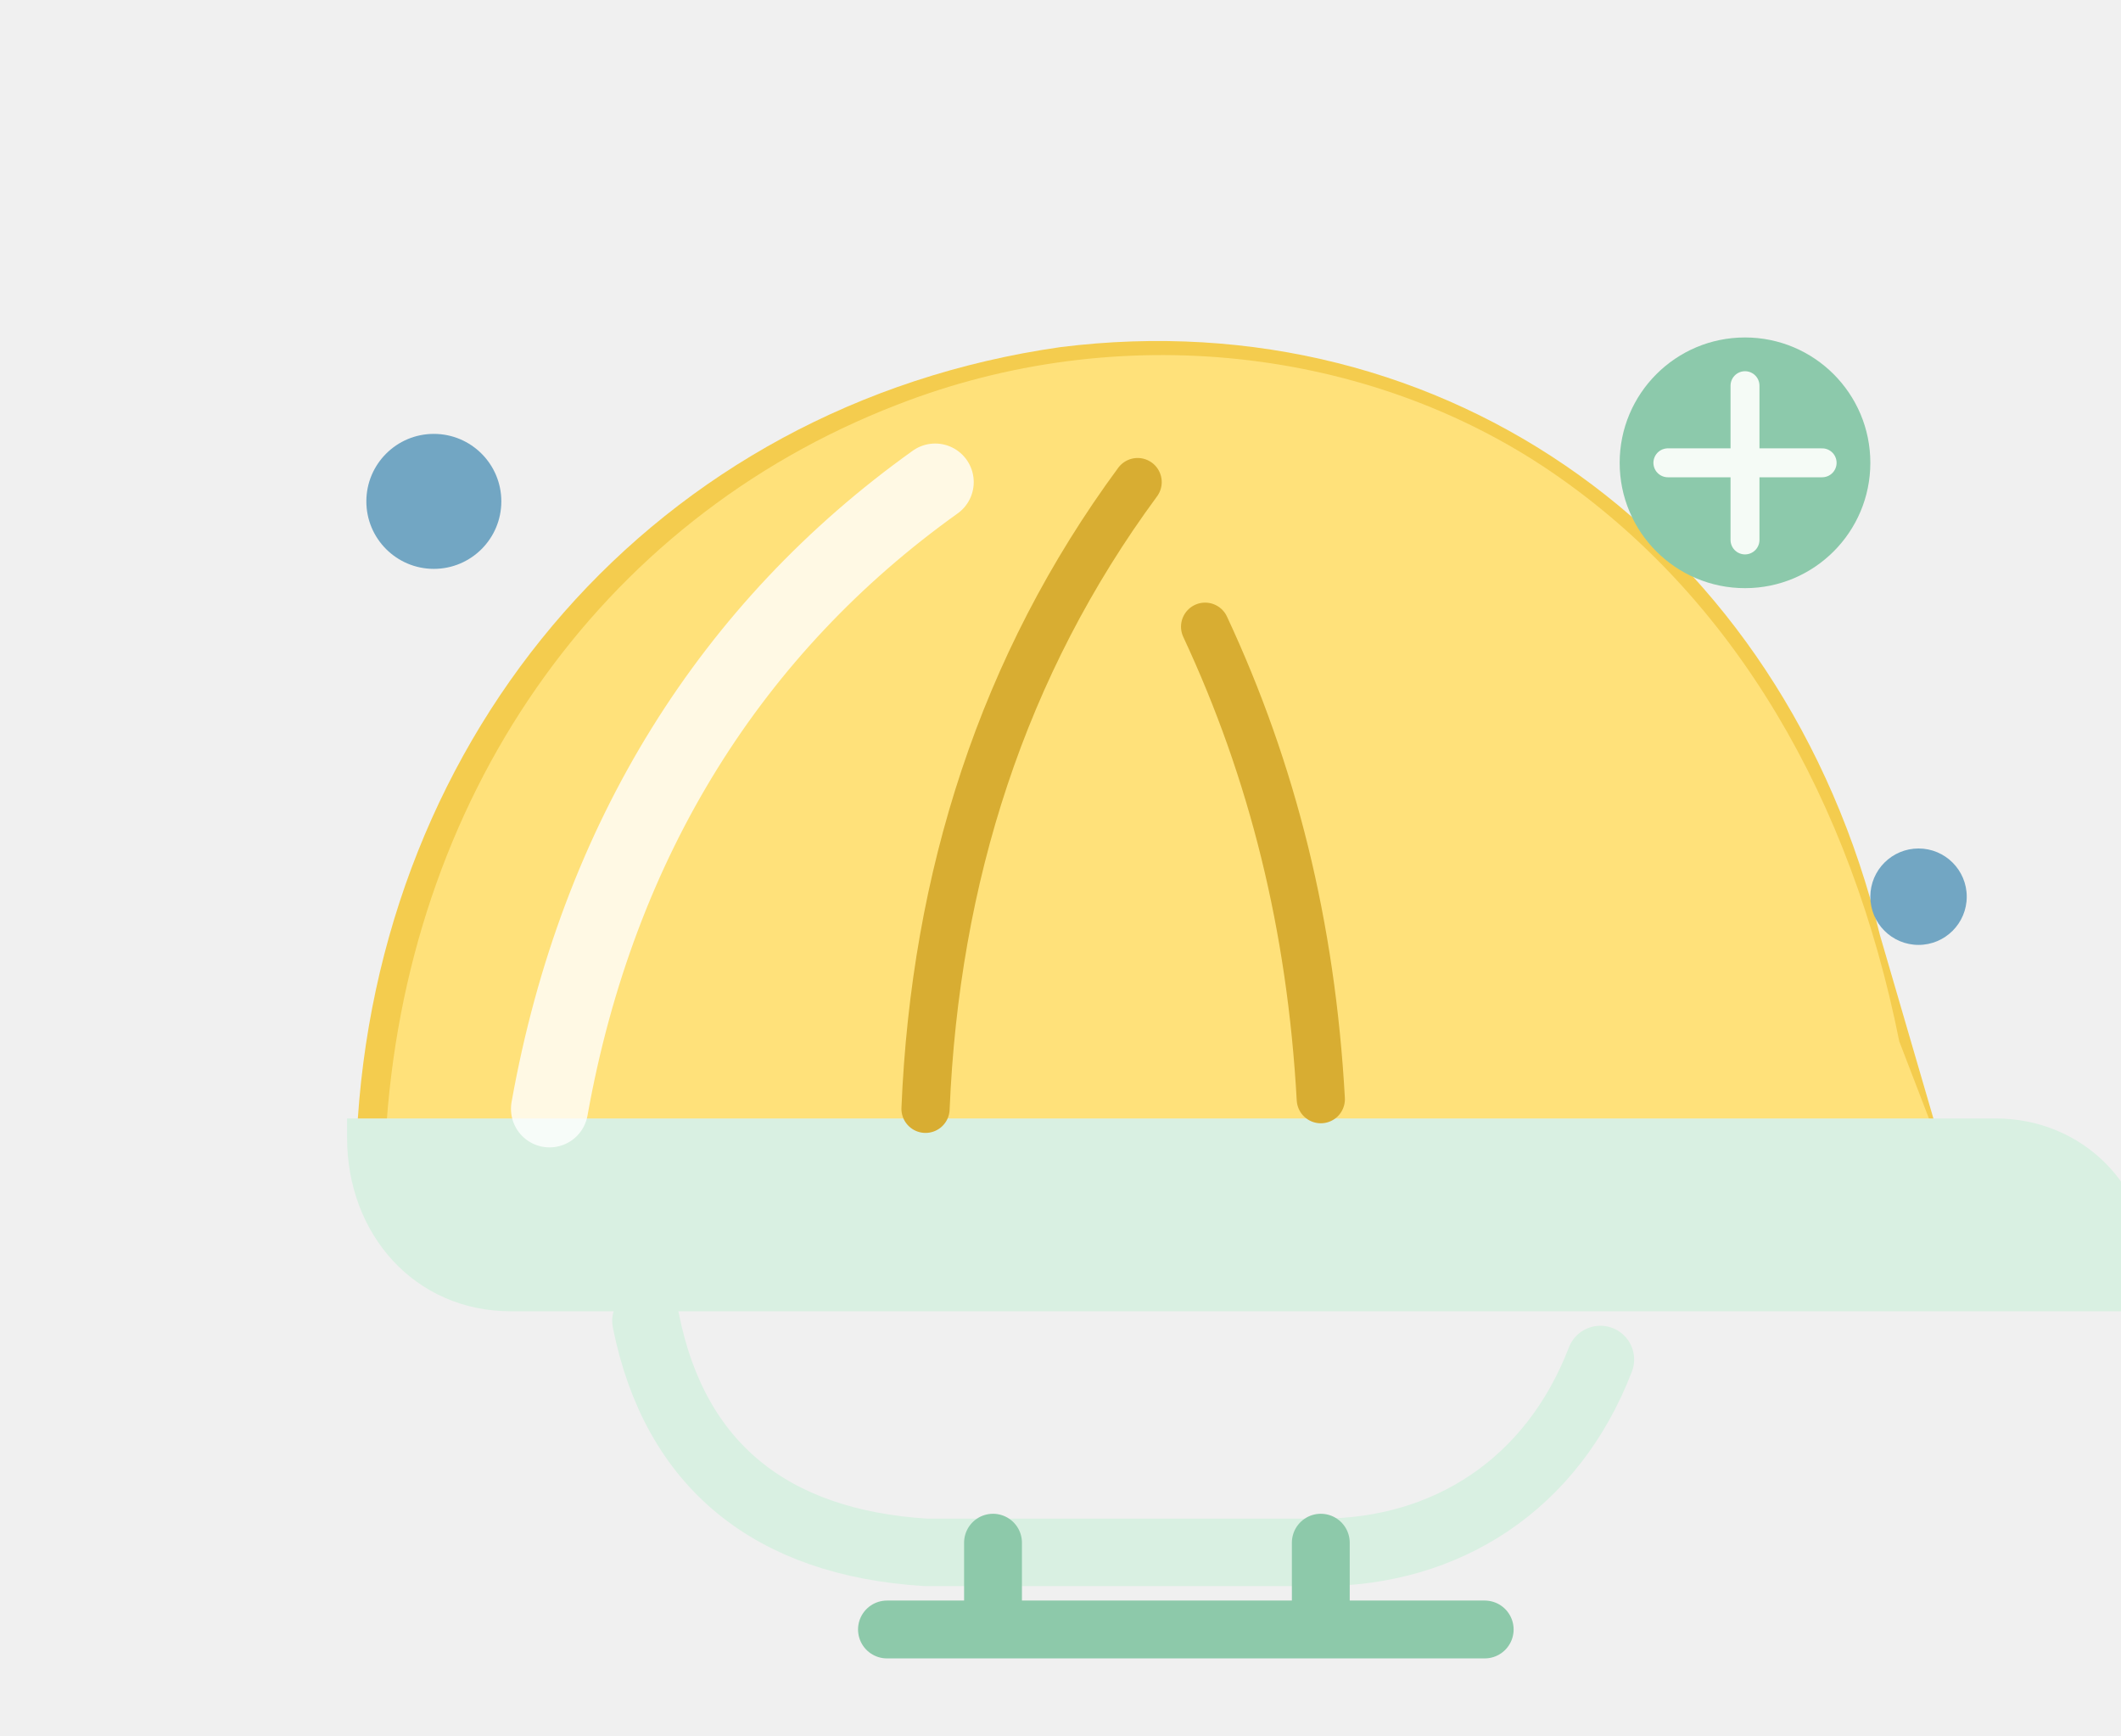
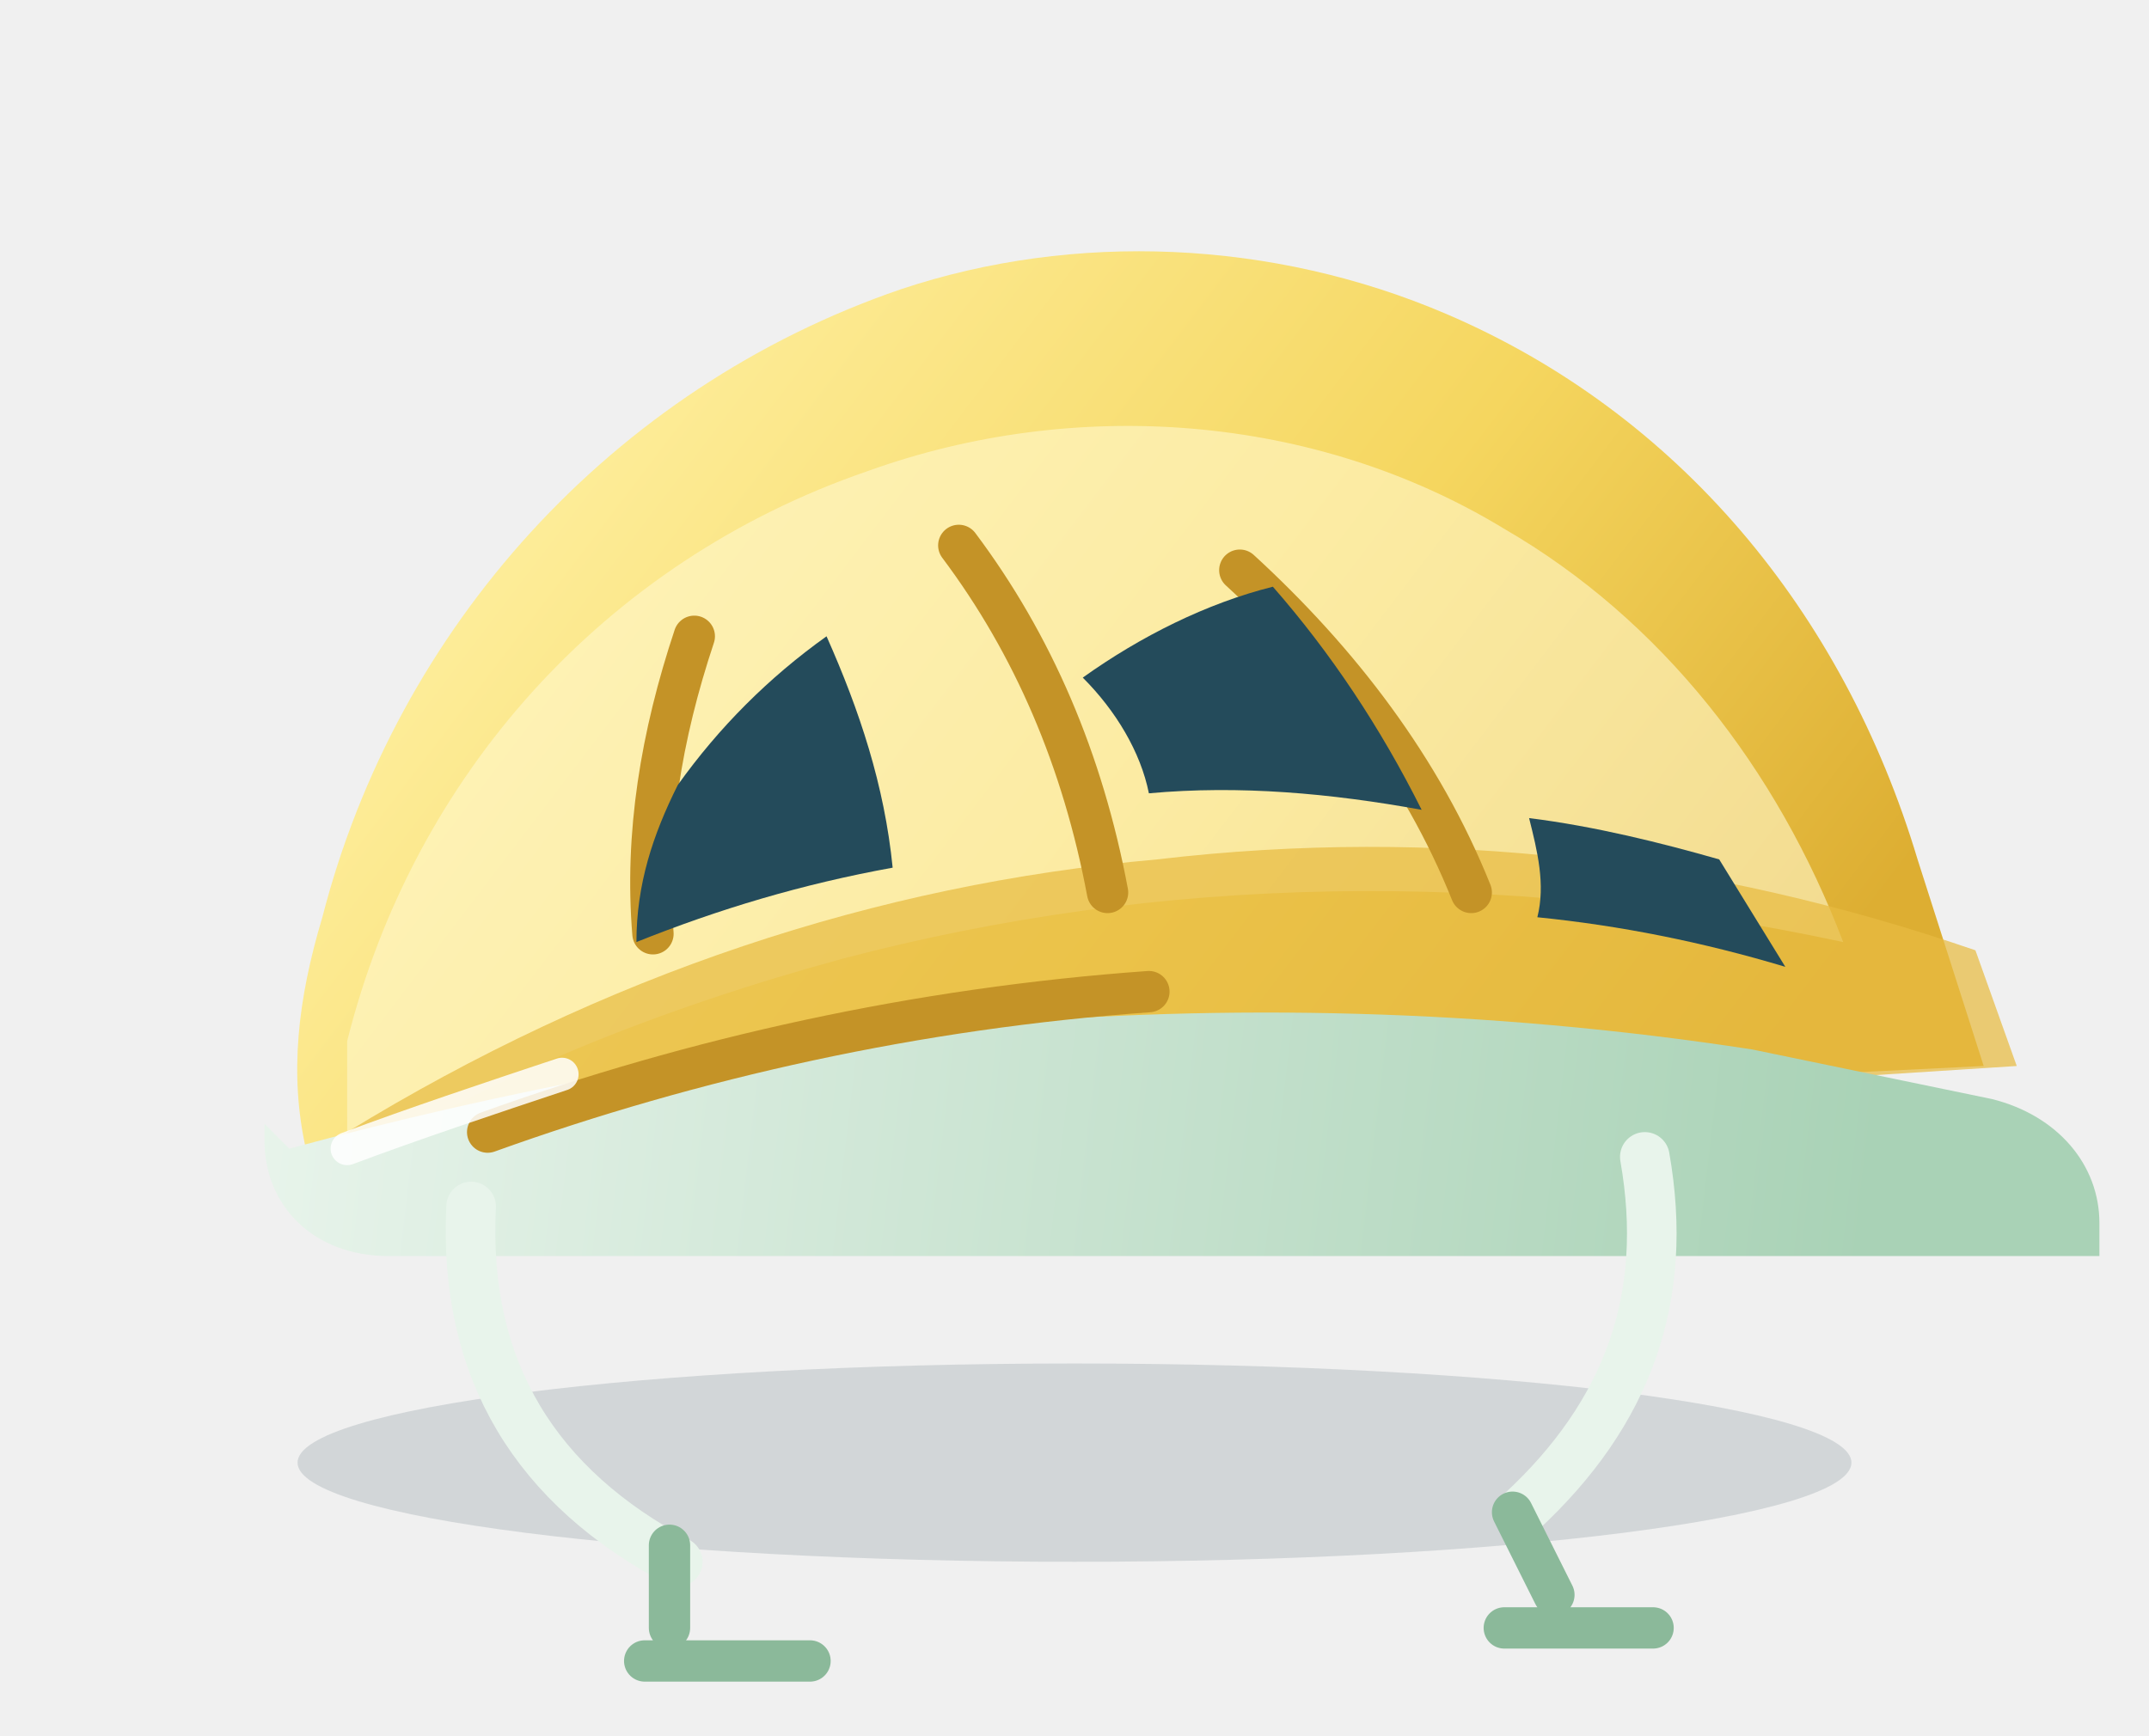
- <svg xmlns="http://www.w3.org/2000/svg" viewBox="0 0 220 180" fill="none">
-   <path d="M37 118c2-42 31-76 73-82 40-5 75 20 85 61l7 24H37v-3Z" fill="#F4CC4E" />
-   <path d="M40 118c2-35 22-64 53-76 23-9 49-6 68 7 19 13 31 34 36 59l5 13H40v-3Z" fill="#FFE17A" />
-   <path d="M36 116h171c9 0 16 7 16 16v4H53c-10 0-17-8-17-18v-2Z" fill="#D9F0E2" />
-   <path d="M57 115c5-28 19-50 40-65" stroke="#FFFFFF" stroke-opacity=".8" stroke-width="8" stroke-linecap="round" />
-   <path d="M96 115c1-24 8-46 22-65" stroke="#D8AD32" stroke-width="5" stroke-linecap="round" />
-   <path d="M137 114c-1-18-5-34-12-49" stroke="#D8AD32" stroke-width="5" stroke-linecap="round" />
-   <path d="M67 137c3 15 13 23 29 24h41c13 0 24-7 29-20" stroke="#D9F0E2" stroke-width="7" stroke-linecap="round" />
-   <path d="M103 160v9m34-9v9m-45 0h62" stroke="#8DC9AA" stroke-width="6" stroke-linecap="round" />
-   <circle cx="181" cy="48" r="13" fill="#8CC9AB" />
-   <path d="M181 40v16m-8-8h16" stroke="#F5FBF6" stroke-width="3" stroke-linecap="round" />
-   <circle cx="45" cy="52" r="7" fill="#72A6C3" />
-   <circle cx="199" cy="93" r="5" fill="#72A6C3" />
+ <svg xmlns="http://www.w3.org/2000/svg" viewBox="0 0 260 210" fill="none">
+   <defs>
+     <linearGradient id="shell" x1="58" x2="197" y1="43" y2="149" gradientUnits="userSpaceOnUse">
+       <stop stop-color="#FFF1A4" />
+       <stop offset=".58" stop-color="#F5D65F" />
+       <stop offset="1" stop-color="#DDAE32" />
+     </linearGradient>
+     <linearGradient id="rim" x1="30" x2="225" y1="135" y2="158" gradientUnits="userSpaceOnUse">
+       <stop stop-color="#E8F4EB" />
+       <stop offset="1" stop-color="#A9D2B6" />
+     </linearGradient>
+   </defs>
+   <ellipse cx="130" cy="177" rx="94" ry="12" fill="#163746" fill-opacity=".14" />
+   <path d="M37 139c-2-9-1-18 2-28 9-35 35-64 70-76 21-7 45-6 66 3 28 12 48 36 57 66l8 25-203 10Z" fill="url(#shell)" />
+   <path d="M42 126c8-32 31-58 63-69 25-9 54-7 77 7 19 11 33 29 41 50-42-9-83-8-121 2-22 6-42 14-60 25Z" fill="#FFF6C9" fill-opacity=".62" />
+   <path d="M42 137c31-19 64-30 98-33 34-4 67 0 99 11l5 14-202 13v-5Z" fill="#E8BC42" fill-opacity=".72" />
+   <path d="M35 139c52-14 112-22 177-12l29 6c8 2 13 8 13 15v4H47c-9 0-15-6-15-14v-2Z" fill="url(#rim)" />
+   <path d="M59 137c25-9 52-15 80-17m-23-54c9 12 15 26 18 42m16-39c12 11 22 24 28 39m-94-31c-4 12-6 24-5 36" stroke="#C49327" stroke-width="5" stroke-linecap="round" />
+   <path d="M82 95c5-7 11-13 18-18 4 9 7 18 8 28-11 2-21 5-31 9 0-7 2-13 5-19Z" fill="#244B5B" />
+   <path d="M131 82c7-5 15-9 23-11 7 8 13 17 18 27-11-2-22-3-33-2-1-5-4-10-8-14Z" fill="#244B5B" />
+   <path d="M185 99c8 1 16 3 23 5l8 13c-10-3-20-5-30-6 1-4 0-8-1-12Z" fill="#244B5B" />
+   <path d="M57 146c-1 20 8 34 25 43m117-49c3 17-2 31-15 43" stroke="#E8F4EB" stroke-width="6" stroke-linecap="round" />
+   <path d="M81 187v10m102-14 5 10m-110 8h20m84-4h18" stroke="#8BB99A" stroke-width="5" stroke-linecap="round" />
+   <path d="M42 139c8-3 17-6 26-9" stroke="#FFFFFF" stroke-opacity=".85" stroke-width="4" stroke-linecap="round" />
</svg>
